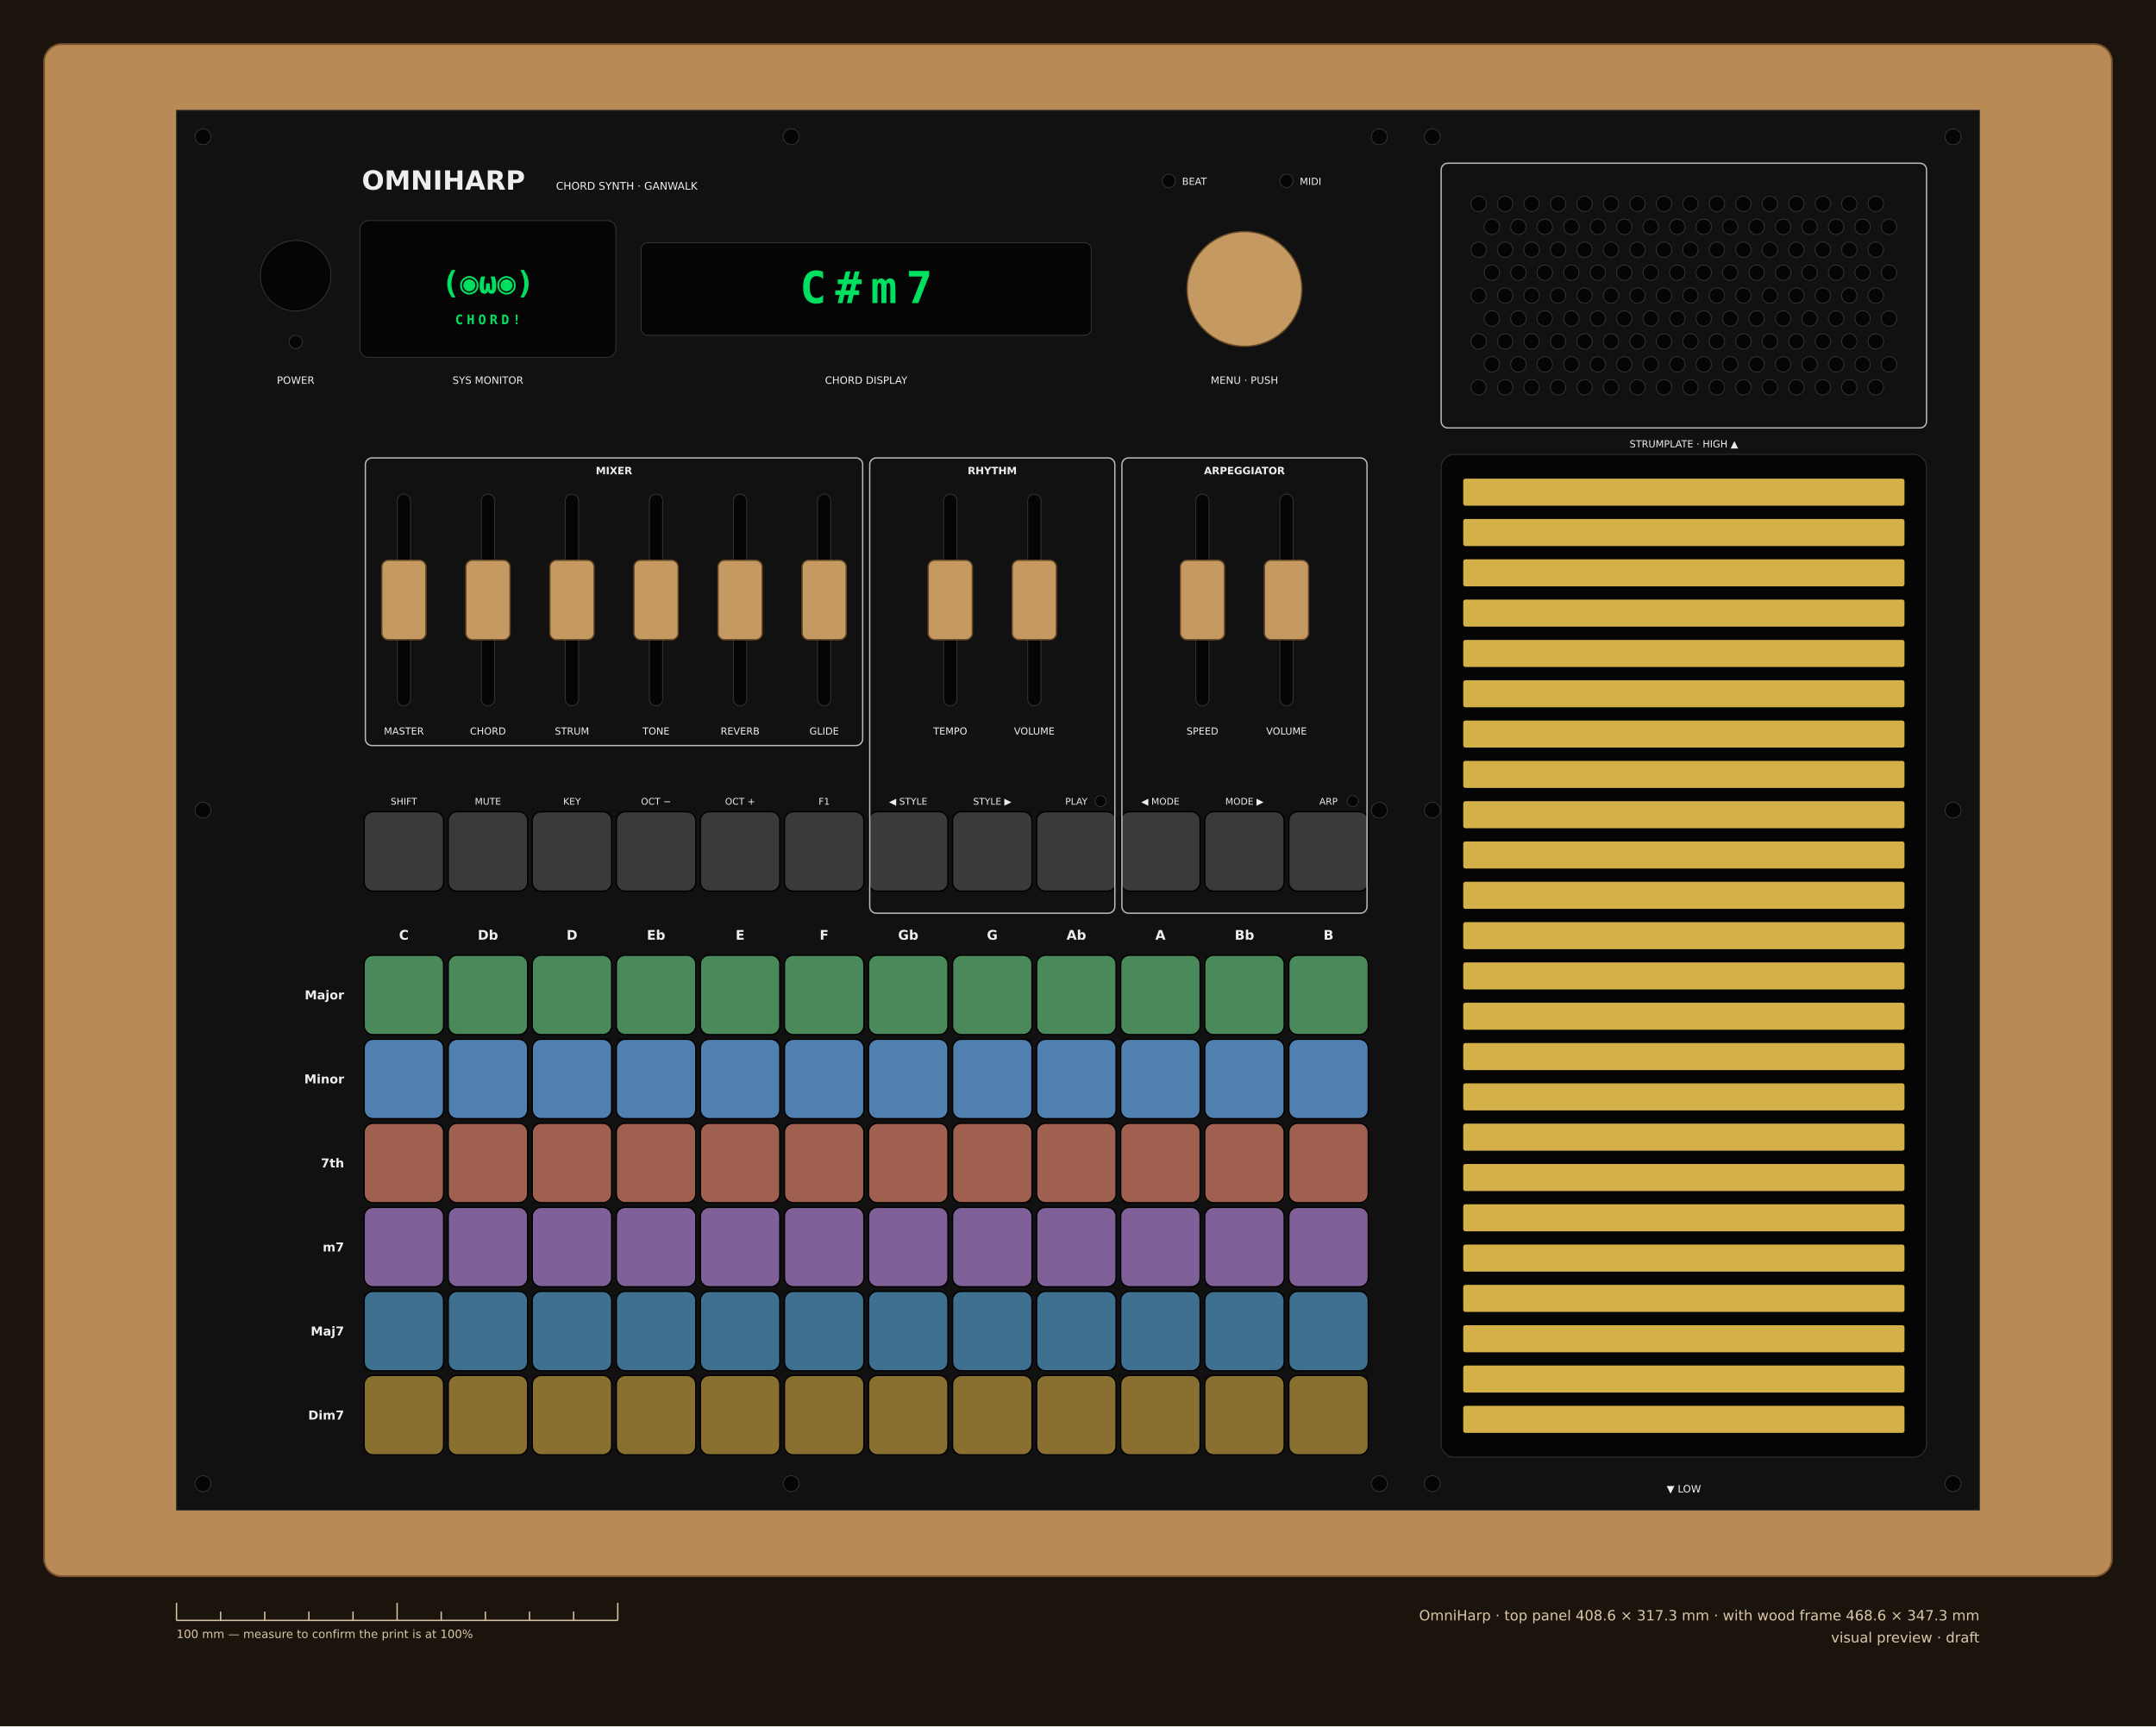
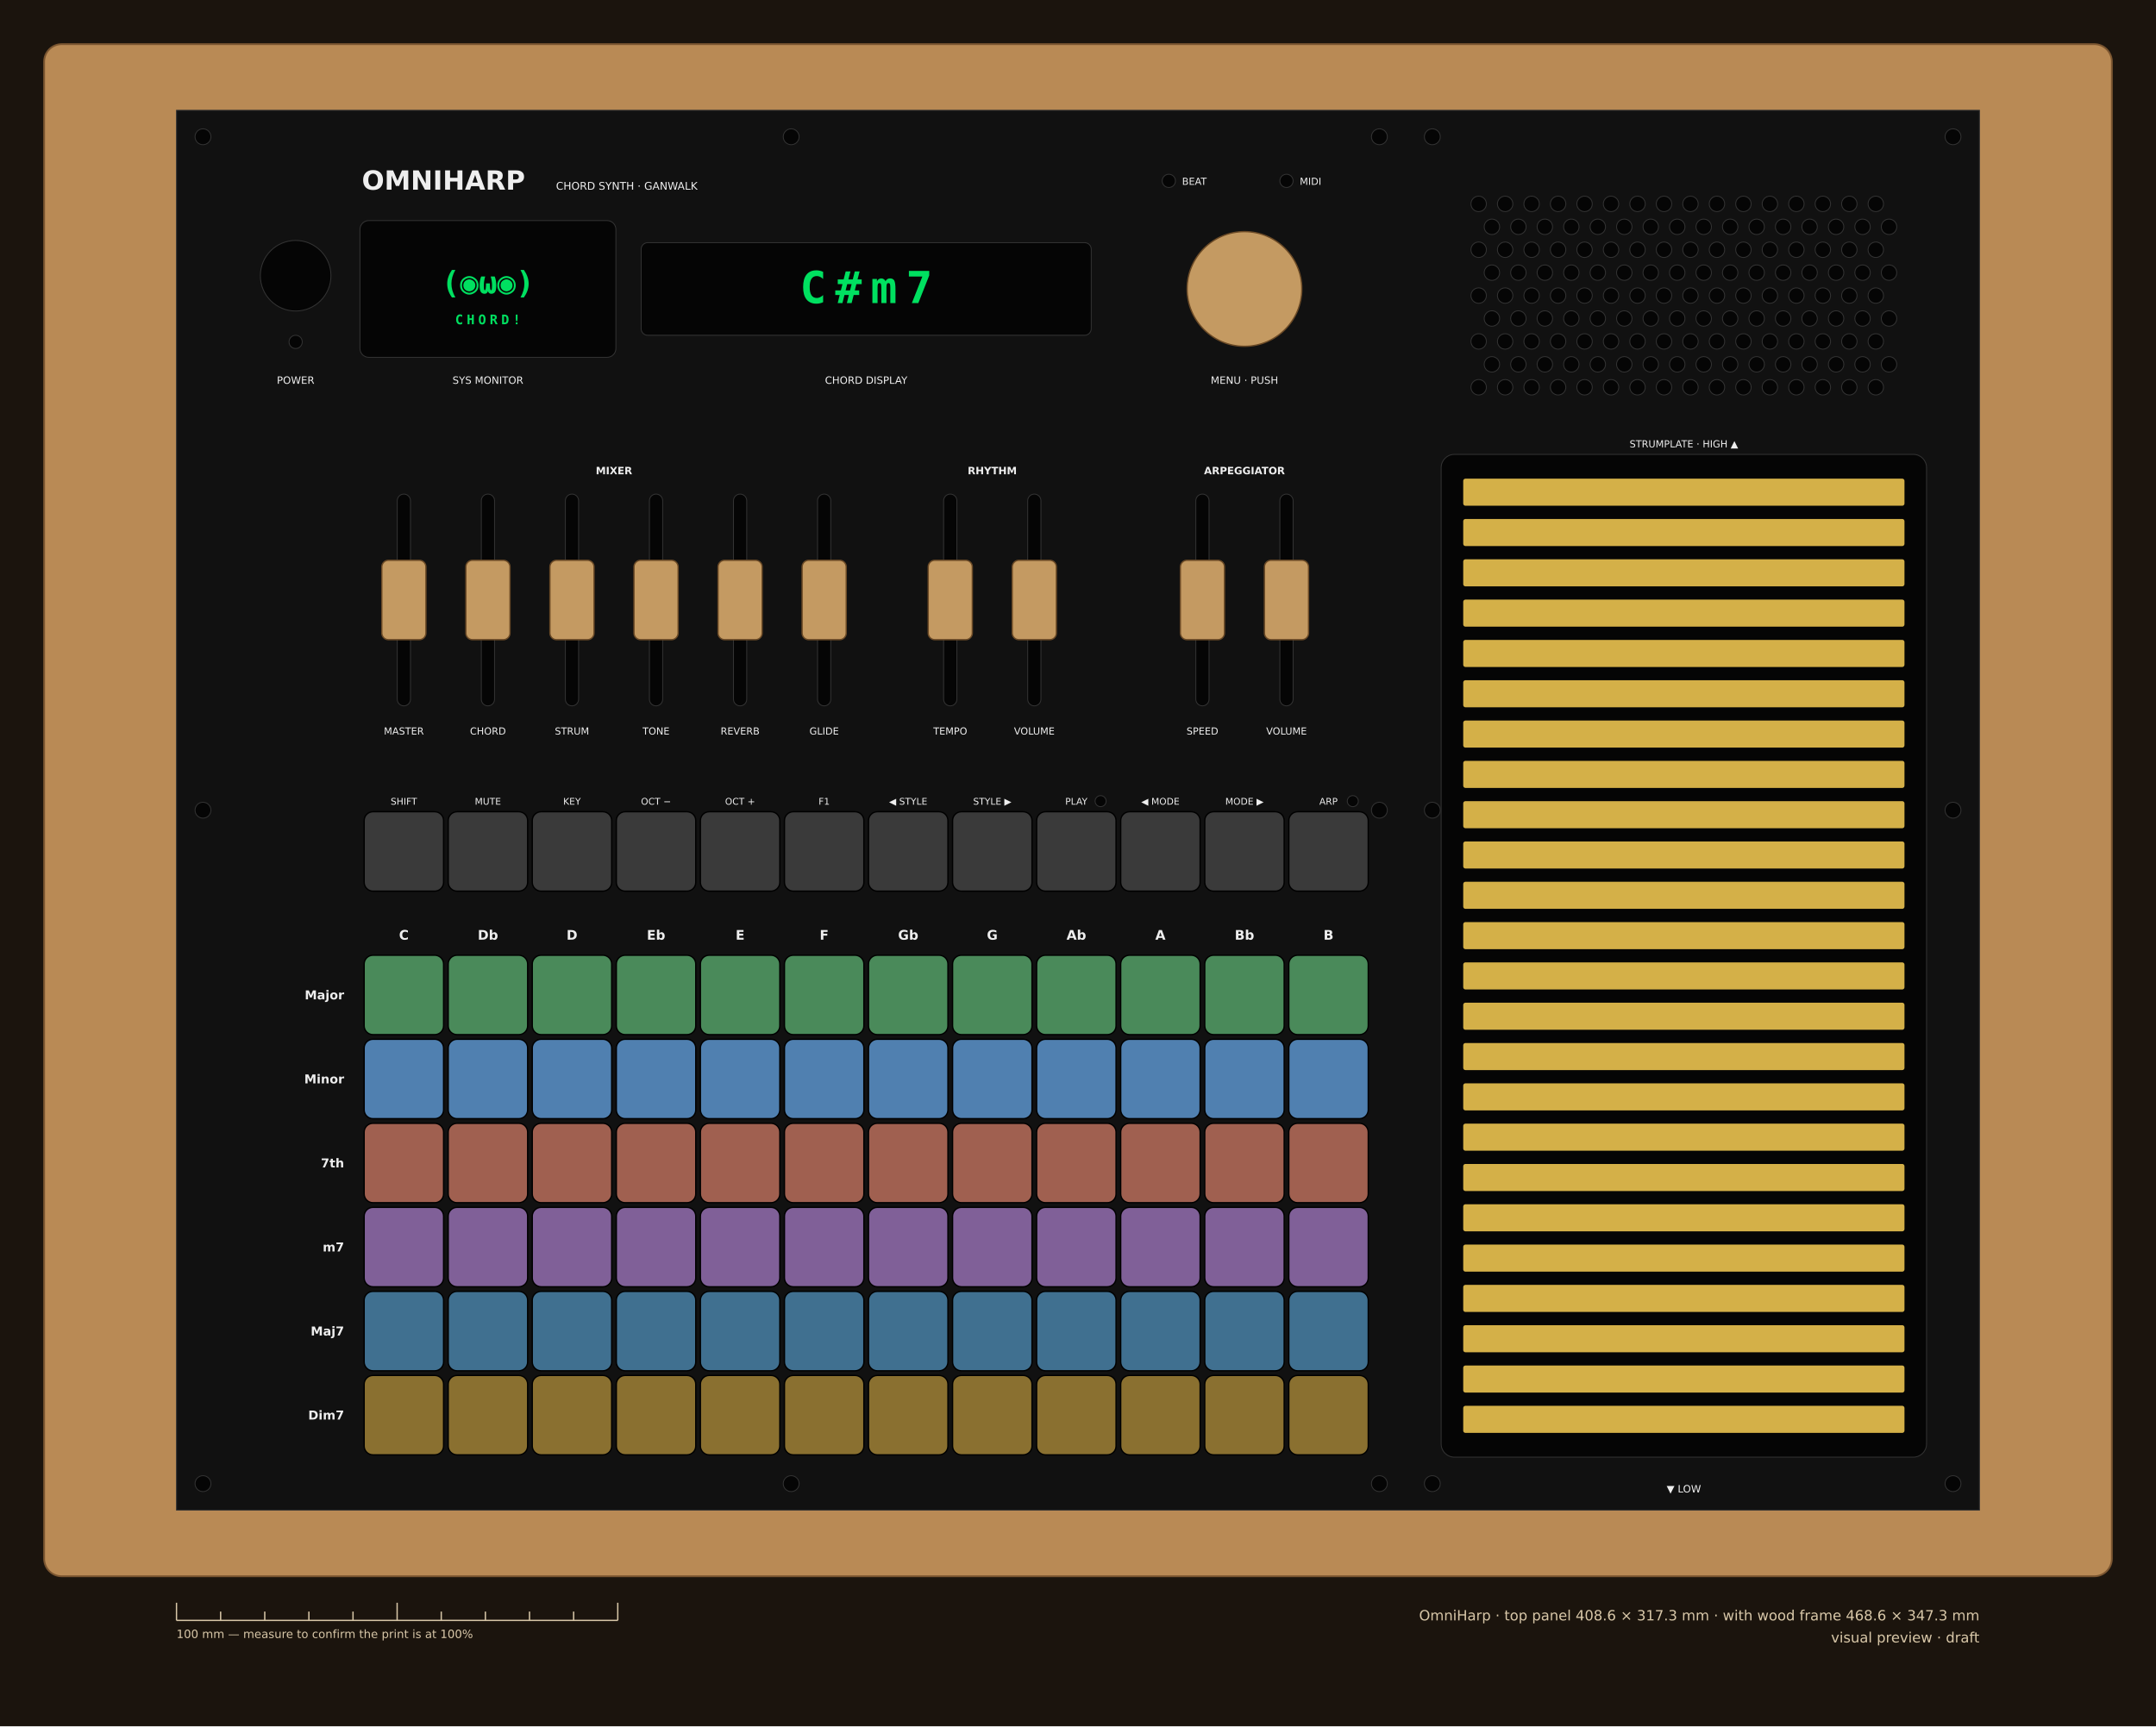
<svg xmlns="http://www.w3.org/2000/svg" width="488.6mm" height="391.3mm" viewBox="0 0 488.6 391.3">
  <style>
  text { font-family: 'DejaVu Sans', Arial, sans-serif; }
  .silk { text-anchor: middle; }
  .robot, .seg { text-anchor: middle; font-family: 'DejaVu Sans Mono', 'Courier New', monospace; font-weight: bold; }
  .robot { font-size: 7px; } .robot.small { font-size: 3px; letter-spacing: .8px; } .seg { font-size: 10px; letter-spacing: 2px; }
  .title { font-size: 3.2px; } .scale { font-size: 2.6px; }
  .scale-line { stroke-width: .3; }
  
    .sheet { fill: #1b140d; }
    .wood { fill: #b98a55; stroke: #7a5530; stroke-width: .4; }
    .panel { fill: #111; }
    .cut { fill: #050505; stroke: #333; stroke-width: .2; }
    .silk { fill: #eee; }
    .g-key, .g-fnkey { stroke: #000; stroke-width: .3; }
    .g-fnkey { fill: #3a3a3a; }
    .g-knob { fill: #c49a62; stroke: #6b4a26; stroke-width: .3; }
    .g-strip { fill: #d4b048; }
    .g-part, .g-seam { fill: none; stroke: none; }
-     .silkline { fill: none; stroke: #bbb; stroke-width: .3; }
    .robot, .seg { fill: #00e060; }
    .title, .scale { fill: #d8c7a8; stroke: none; }
    .scale-line { stroke: #d8c7a8; }
</style>
  <rect class="sheet" x="0" y="0" width="488.6" height="391.3" />
  <rect class="wood" x="10" y="10" width="468.6" height="347.3" rx="4" />
  <g transform="translate(40 25)">
    <rect class="panel" x="0" y="0" width="408.6" height="317.3" />
    <g class="cut">
      <circle cx="6" cy="6" r="1.8" />
      <circle cx="6" cy="311.3" r="1.8" />
      <circle cx="272.6" cy="6" r="1.8" />
      <circle cx="272.6" cy="311.3" r="1.8" />
      <circle cx="139.3" cy="6" r="1.8" />
      <circle cx="139.3" cy="311.3" r="1.8" />
      <circle cx="6" cy="158.65" r="1.8" />
      <circle cx="272.6" cy="158.65" r="1.8" />
      <circle cx="284.6" cy="6" r="1.8" />
      <circle cx="284.6" cy="311.3" r="1.8" />
      <circle cx="402.6" cy="6" r="1.8" />
      <circle cx="402.6" cy="311.3" r="1.8" />
      <circle cx="284.6" cy="158.65" r="1.8" />
      <circle cx="402.6" cy="158.65" r="1.8" />
      <circle cx="224.88" cy="16" r="1.5" />
      <circle cx="251.55" cy="16" r="1.5" />
      <circle cx="27" cy="37.5" r="8" />
      <circle cx="27" cy="52.5" r="1.5" />
      <rect x="41.575" y="25" width="58" height="31" rx="2" />
      <rect x="105.3" y="30" width="102" height="21" rx="1.5" />
      <circle cx="242.025" cy="40.5" r="3.5" />
      <path d="M50.025,88.5 A1.5,1.5 0 0 1 53.025,88.5 L53.025,133.5 A1.5,1.5 0 0 1 50.025,133.5 Z" />
      <path d="M69.075,88.5 A1.5,1.5 0 0 1 72.075,88.5 L72.075,133.5 A1.5,1.5 0 0 1 69.075,133.5 Z" />
      <path d="M88.125,88.5 A1.5,1.5 0 0 1 91.125,88.5 L91.125,133.5 A1.5,1.5 0 0 1 88.125,133.5 Z" />
      <path d="M107.175,88.5 A1.5,1.5 0 0 1 110.175,88.5 L110.175,133.5 A1.5,1.5 0 0 1 107.175,133.5 Z" />
      <path d="M126.225,88.5 A1.5,1.5 0 0 1 129.225,88.5 L129.225,133.5 A1.5,1.5 0 0 1 126.225,133.5 Z" />
      <path d="M145.275,88.5 A1.5,1.5 0 0 1 148.275,88.5 L148.275,133.5 A1.5,1.5 0 0 1 145.275,133.5 Z" />
      <rect x="44.525" y="161" width="14" height="14" rx="0" />
      <rect x="63.575" y="161" width="14" height="14" rx="0" />
      <rect x="82.625" y="161" width="14" height="14" rx="0" />
      <rect x="101.675" y="161" width="14" height="14" rx="0" />
      <rect x="120.725" y="161" width="14" height="14" rx="0" />
      <rect x="139.775" y="161" width="14" height="14" rx="0" />
      <path d="M173.85,88.5 A1.5,1.5 0 0 1 176.85,88.5 L176.85,133.5 A1.5,1.5 0 0 1 173.85,133.5 Z" />
      <path d="M192.9,88.5 A1.5,1.5 0 0 1 195.9,88.5 L195.9,133.5 A1.5,1.5 0 0 1 192.9,133.5 Z" />
      <rect x="158.825" y="161" width="14" height="14" rx="0" />
      <rect x="177.875" y="161" width="14" height="14" rx="0" />
      <rect x="196.925" y="161" width="14" height="14" rx="0" />
      <path d="M231,88.5 A1.5,1.5 0 0 1 234,88.5 L234,133.5 A1.5,1.5 0 0 1 231,133.5 Z" />
      <path d="M250.05,88.5 A1.5,1.5 0 0 1 253.05,88.5 L253.05,133.5 A1.5,1.5 0 0 1 250.05,133.5 Z" />
      <rect x="215.975" y="161" width="14" height="14" rx="0" />
      <rect x="235.025" y="161" width="14" height="14" rx="0" />
      <rect x="254.075" y="161" width="14" height="14" rx="0" />
      <circle cx="209.425" cy="156.6" r="1.25" />
      <circle cx="266.575" cy="156.6" r="1.25" />
      <rect x="44.525" y="193.525" width="14" height="14" rx="0" />
      <rect x="63.575" y="193.525" width="14" height="14" rx="0" />
      <rect x="82.625" y="193.525" width="14" height="14" rx="0" />
      <rect x="101.675" y="193.525" width="14" height="14" rx="0" />
      <rect x="120.725" y="193.525" width="14" height="14" rx="0" />
      <rect x="139.775" y="193.525" width="14" height="14" rx="0" />
      <rect x="158.825" y="193.525" width="14" height="14" rx="0" />
      <rect x="177.875" y="193.525" width="14" height="14" rx="0" />
      <rect x="196.925" y="193.525" width="14" height="14" rx="0" />
      <rect x="215.975" y="193.525" width="14" height="14" rx="0" />
      <rect x="235.025" y="193.525" width="14" height="14" rx="0" />
      <rect x="254.075" y="193.525" width="14" height="14" rx="0" />
      <rect x="44.525" y="212.575" width="14" height="14" rx="0" />
      <rect x="63.575" y="212.575" width="14" height="14" rx="0" />
      <rect x="82.625" y="212.575" width="14" height="14" rx="0" />
      <rect x="101.675" y="212.575" width="14" height="14" rx="0" />
      <rect x="120.725" y="212.575" width="14" height="14" rx="0" />
      <rect x="139.775" y="212.575" width="14" height="14" rx="0" />
      <rect x="158.825" y="212.575" width="14" height="14" rx="0" />
      <rect x="177.875" y="212.575" width="14" height="14" rx="0" />
      <rect x="196.925" y="212.575" width="14" height="14" rx="0" />
      <rect x="215.975" y="212.575" width="14" height="14" rx="0" />
      <rect x="235.025" y="212.575" width="14" height="14" rx="0" />
      <rect x="254.075" y="212.575" width="14" height="14" rx="0" />
      <rect x="44.525" y="231.625" width="14" height="14" rx="0" />
      <rect x="63.575" y="231.625" width="14" height="14" rx="0" />
      <rect x="82.625" y="231.625" width="14" height="14" rx="0" />
      <rect x="101.675" y="231.625" width="14" height="14" rx="0" />
      <rect x="120.725" y="231.625" width="14" height="14" rx="0" />
      <rect x="139.775" y="231.625" width="14" height="14" rx="0" />
      <rect x="158.825" y="231.625" width="14" height="14" rx="0" />
      <rect x="177.875" y="231.625" width="14" height="14" rx="0" />
      <rect x="196.925" y="231.625" width="14" height="14" rx="0" />
      <rect x="215.975" y="231.625" width="14" height="14" rx="0" />
      <rect x="235.025" y="231.625" width="14" height="14" rx="0" />
      <rect x="254.075" y="231.625" width="14" height="14" rx="0" />
      <rect x="44.525" y="250.675" width="14" height="14" rx="0" />
      <rect x="63.575" y="250.675" width="14" height="14" rx="0" />
      <rect x="82.625" y="250.675" width="14" height="14" rx="0" />
      <rect x="101.675" y="250.675" width="14" height="14" rx="0" />
      <rect x="120.725" y="250.675" width="14" height="14" rx="0" />
      <rect x="139.775" y="250.675" width="14" height="14" rx="0" />
      <rect x="158.825" y="250.675" width="14" height="14" rx="0" />
      <rect x="177.875" y="250.675" width="14" height="14" rx="0" />
      <rect x="196.925" y="250.675" width="14" height="14" rx="0" />
      <rect x="215.975" y="250.675" width="14" height="14" rx="0" />
      <rect x="235.025" y="250.675" width="14" height="14" rx="0" />
      <rect x="254.075" y="250.675" width="14" height="14" rx="0" />
      <rect x="44.525" y="269.725" width="14" height="14" rx="0" />
      <rect x="63.575" y="269.725" width="14" height="14" rx="0" />
      <rect x="82.625" y="269.725" width="14" height="14" rx="0" />
      <rect x="101.675" y="269.725" width="14" height="14" rx="0" />
      <rect x="120.725" y="269.725" width="14" height="14" rx="0" />
      <rect x="139.775" y="269.725" width="14" height="14" rx="0" />
      <rect x="158.825" y="269.725" width="14" height="14" rx="0" />
      <rect x="177.875" y="269.725" width="14" height="14" rx="0" />
      <rect x="196.925" y="269.725" width="14" height="14" rx="0" />
      <rect x="215.975" y="269.725" width="14" height="14" rx="0" />
      <rect x="235.025" y="269.725" width="14" height="14" rx="0" />
      <rect x="254.075" y="269.725" width="14" height="14" rx="0" />
      <rect x="44.525" y="288.775" width="14" height="14" rx="0" />
      <rect x="63.575" y="288.775" width="14" height="14" rx="0" />
      <rect x="82.625" y="288.775" width="14" height="14" rx="0" />
      <rect x="101.675" y="288.775" width="14" height="14" rx="0" />
      <rect x="120.725" y="288.775" width="14" height="14" rx="0" />
      <rect x="139.775" y="288.775" width="14" height="14" rx="0" />
      <rect x="158.825" y="288.775" width="14" height="14" rx="0" />
      <rect x="177.875" y="288.775" width="14" height="14" rx="0" />
      <rect x="196.925" y="288.775" width="14" height="14" rx="0" />
      <rect x="215.975" y="288.775" width="14" height="14" rx="0" />
      <rect x="235.025" y="288.775" width="14" height="14" rx="0" />
      <rect x="254.075" y="288.775" width="14" height="14" rx="0" />
      <circle cx="295.1" cy="21.215" r="1.75" />
      <circle cx="301.1" cy="21.215" r="1.75" />
      <circle cx="307.1" cy="21.215" r="1.75" />
      <circle cx="313.1" cy="21.215" r="1.75" />
      <circle cx="319.1" cy="21.215" r="1.75" />
      <circle cx="325.1" cy="21.215" r="1.75" />
      <circle cx="331.1" cy="21.215" r="1.75" />
      <circle cx="337.1" cy="21.215" r="1.75" />
      <circle cx="343.1" cy="21.215" r="1.75" />
      <circle cx="349.1" cy="21.215" r="1.75" />
      <circle cx="355.1" cy="21.215" r="1.75" />
      <circle cx="361.1" cy="21.215" r="1.75" />
      <circle cx="367.1" cy="21.215" r="1.75" />
      <circle cx="373.1" cy="21.215" r="1.75" />
      <circle cx="379.1" cy="21.215" r="1.75" />
      <circle cx="385.1" cy="21.215" r="1.75" />
      <circle cx="298.1" cy="26.412" r="1.75" />
      <circle cx="304.1" cy="26.412" r="1.75" />
      <circle cx="310.1" cy="26.412" r="1.75" />
      <circle cx="316.1" cy="26.412" r="1.75" />
      <circle cx="322.1" cy="26.412" r="1.75" />
      <circle cx="328.1" cy="26.412" r="1.75" />
      <circle cx="334.1" cy="26.412" r="1.75" />
      <circle cx="340.1" cy="26.412" r="1.75" />
      <circle cx="346.1" cy="26.412" r="1.75" />
      <circle cx="352.1" cy="26.412" r="1.75" />
      <circle cx="358.1" cy="26.412" r="1.75" />
      <circle cx="364.1" cy="26.412" r="1.75" />
      <circle cx="370.1" cy="26.412" r="1.75" />
      <circle cx="376.1" cy="26.412" r="1.75" />
      <circle cx="382.1" cy="26.412" r="1.75" />
      <circle cx="388.1" cy="26.412" r="1.75" />
      <circle cx="295.1" cy="31.608" r="1.75" />
      <circle cx="301.1" cy="31.608" r="1.75" />
      <circle cx="307.1" cy="31.608" r="1.75" />
      <circle cx="313.1" cy="31.608" r="1.75" />
      <circle cx="319.1" cy="31.608" r="1.75" />
      <circle cx="325.1" cy="31.608" r="1.75" />
      <circle cx="331.1" cy="31.608" r="1.75" />
      <circle cx="337.1" cy="31.608" r="1.75" />
      <circle cx="343.1" cy="31.608" r="1.75" />
      <circle cx="349.1" cy="31.608" r="1.75" />
      <circle cx="355.1" cy="31.608" r="1.75" />
      <circle cx="361.1" cy="31.608" r="1.75" />
      <circle cx="367.1" cy="31.608" r="1.75" />
      <circle cx="373.1" cy="31.608" r="1.75" />
      <circle cx="379.1" cy="31.608" r="1.75" />
      <circle cx="385.1" cy="31.608" r="1.75" />
      <circle cx="298.1" cy="36.804" r="1.75" />
      <circle cx="304.1" cy="36.804" r="1.75" />
      <circle cx="310.1" cy="36.804" r="1.75" />
      <circle cx="316.1" cy="36.804" r="1.75" />
      <circle cx="322.1" cy="36.804" r="1.75" />
      <circle cx="328.1" cy="36.804" r="1.75" />
      <circle cx="334.1" cy="36.804" r="1.75" />
      <circle cx="340.1" cy="36.804" r="1.75" />
      <circle cx="346.1" cy="36.804" r="1.75" />
      <circle cx="352.1" cy="36.804" r="1.75" />
      <circle cx="358.1" cy="36.804" r="1.75" />
      <circle cx="364.1" cy="36.804" r="1.75" />
      <circle cx="370.1" cy="36.804" r="1.75" />
      <circle cx="376.1" cy="36.804" r="1.75" />
      <circle cx="382.1" cy="36.804" r="1.75" />
      <circle cx="388.1" cy="36.804" r="1.75" />
      <circle cx="295.1" cy="42" r="1.75" />
      <circle cx="301.1" cy="42" r="1.75" />
      <circle cx="307.1" cy="42" r="1.75" />
      <circle cx="313.1" cy="42" r="1.75" />
      <circle cx="319.1" cy="42" r="1.75" />
      <circle cx="325.1" cy="42" r="1.75" />
      <circle cx="331.1" cy="42" r="1.75" />
      <circle cx="337.1" cy="42" r="1.75" />
      <circle cx="343.1" cy="42" r="1.75" />
      <circle cx="349.1" cy="42" r="1.75" />
      <circle cx="355.1" cy="42" r="1.75" />
      <circle cx="361.1" cy="42" r="1.75" />
      <circle cx="367.1" cy="42" r="1.75" />
      <circle cx="373.1" cy="42" r="1.75" />
      <circle cx="379.1" cy="42" r="1.75" />
      <circle cx="385.1" cy="42" r="1.75" />
      <circle cx="298.1" cy="47.196" r="1.75" />
      <circle cx="304.1" cy="47.196" r="1.75" />
      <circle cx="310.1" cy="47.196" r="1.75" />
      <circle cx="316.1" cy="47.196" r="1.75" />
      <circle cx="322.1" cy="47.196" r="1.75" />
      <circle cx="328.1" cy="47.196" r="1.75" />
      <circle cx="334.1" cy="47.196" r="1.75" />
      <circle cx="340.1" cy="47.196" r="1.75" />
      <circle cx="346.1" cy="47.196" r="1.75" />
      <circle cx="352.1" cy="47.196" r="1.75" />
      <circle cx="358.1" cy="47.196" r="1.75" />
      <circle cx="364.1" cy="47.196" r="1.75" />
      <circle cx="370.1" cy="47.196" r="1.75" />
      <circle cx="376.1" cy="47.196" r="1.75" />
      <circle cx="382.1" cy="47.196" r="1.75" />
      <circle cx="388.1" cy="47.196" r="1.75" />
      <circle cx="295.1" cy="52.392" r="1.75" />
      <circle cx="301.1" cy="52.392" r="1.75" />
      <circle cx="307.1" cy="52.392" r="1.75" />
      <circle cx="313.1" cy="52.392" r="1.75" />
      <circle cx="319.1" cy="52.392" r="1.75" />
      <circle cx="325.1" cy="52.392" r="1.75" />
      <circle cx="331.1" cy="52.392" r="1.75" />
      <circle cx="337.1" cy="52.392" r="1.75" />
      <circle cx="343.1" cy="52.392" r="1.75" />
      <circle cx="349.1" cy="52.392" r="1.75" />
      <circle cx="355.1" cy="52.392" r="1.75" />
      <circle cx="361.1" cy="52.392" r="1.75" />
      <circle cx="367.1" cy="52.392" r="1.75" />
      <circle cx="373.1" cy="52.392" r="1.75" />
      <circle cx="379.1" cy="52.392" r="1.75" />
      <circle cx="385.1" cy="52.392" r="1.75" />
      <circle cx="298.1" cy="57.588" r="1.75" />
      <circle cx="304.1" cy="57.588" r="1.75" />
      <circle cx="310.1" cy="57.588" r="1.75" />
      <circle cx="316.1" cy="57.588" r="1.75" />
      <circle cx="322.1" cy="57.588" r="1.75" />
      <circle cx="328.1" cy="57.588" r="1.75" />
      <circle cx="334.1" cy="57.588" r="1.75" />
      <circle cx="340.1" cy="57.588" r="1.75" />
      <circle cx="346.1" cy="57.588" r="1.75" />
      <circle cx="352.1" cy="57.588" r="1.75" />
      <circle cx="358.1" cy="57.588" r="1.75" />
      <circle cx="364.1" cy="57.588" r="1.75" />
      <circle cx="370.1" cy="57.588" r="1.75" />
      <circle cx="376.1" cy="57.588" r="1.75" />
      <circle cx="382.1" cy="57.588" r="1.75" />
      <circle cx="388.1" cy="57.588" r="1.75" />
      <circle cx="295.1" cy="62.785" r="1.75" />
      <circle cx="301.1" cy="62.785" r="1.75" />
      <circle cx="307.1" cy="62.785" r="1.75" />
      <circle cx="313.1" cy="62.785" r="1.75" />
      <circle cx="319.1" cy="62.785" r="1.75" />
      <circle cx="325.1" cy="62.785" r="1.75" />
      <circle cx="331.1" cy="62.785" r="1.75" />
      <circle cx="337.1" cy="62.785" r="1.75" />
      <circle cx="343.1" cy="62.785" r="1.75" />
      <circle cx="349.1" cy="62.785" r="1.75" />
      <circle cx="355.1" cy="62.785" r="1.75" />
      <circle cx="361.1" cy="62.785" r="1.75" />
      <circle cx="367.1" cy="62.785" r="1.75" />
      <circle cx="373.1" cy="62.785" r="1.75" />
      <circle cx="379.1" cy="62.785" r="1.75" />
      <circle cx="385.1" cy="62.785" r="1.75" />
      <rect x="286.6" y="78" width="110" height="227.3" rx="3" />
    </g>
    <g class="guides">
      <line class="g-seam" x1="278.6" y1="0" x2="278.6" y2="317.3" />
      <rect class="g-part" x="39.575" y="21" width="62" height="39" rx="0.5" />
      <text class="robot" x="70.575" y="41.5">(◉ω◉)</text>
      <text class="robot small" x="70.575" y="48.5">CHORD!</text>
      <text class="seg" x="156.3" y="43.7">C#m7</text>
      <circle class="g-knob" cx="242.025" cy="40.5" r="13" />
      <rect class="g-knob" x="46.525" y="102" width="10" height="18" rx="1.5" />
      <rect class="g-knob" x="65.575" y="102" width="10" height="18" rx="1.5" />
      <rect class="g-knob" x="84.625" y="102" width="10" height="18" rx="1.5" />
      <rect class="g-knob" x="103.675" y="102" width="10" height="18" rx="1.5" />
      <rect class="g-knob" x="122.725" y="102" width="10" height="18" rx="1.5" />
      <rect class="g-knob" x="141.775" y="102" width="10" height="18" rx="1.5" />
      <rect class="g-fnkey" x="42.525" y="159" width="18" height="18" rx="2" />
      <rect class="g-fnkey" x="61.575" y="159" width="18" height="18" rx="2" />
      <rect class="g-fnkey" x="80.625" y="159" width="18" height="18" rx="2" />
      <rect class="g-fnkey" x="99.675" y="159" width="18" height="18" rx="2" />
      <rect class="g-fnkey" x="118.725" y="159" width="18" height="18" rx="2" />
      <rect class="g-fnkey" x="137.775" y="159" width="18" height="18" rx="2" />
      <rect class="g-knob" x="170.35" y="102" width="10" height="18" rx="1.5" />
      <rect class="g-knob" x="189.4" y="102" width="10" height="18" rx="1.5" />
      <rect class="g-fnkey" x="156.825" y="159" width="18" height="18" rx="2" />
      <rect class="g-fnkey" x="175.875" y="159" width="18" height="18" rx="2" />
      <rect class="g-fnkey" x="194.925" y="159" width="18" height="18" rx="2" />
      <rect class="g-knob" x="227.5" y="102" width="10" height="18" rx="1.5" />
      <rect class="g-knob" x="246.55" y="102" width="10" height="18" rx="1.5" />
      <rect class="g-fnkey" x="213.975" y="159" width="18" height="18" rx="2" />
      <rect class="g-fnkey" x="233.025" y="159" width="18" height="18" rx="2" />
      <rect class="g-fnkey" x="252.075" y="159" width="18" height="18" rx="2" />
      <rect class="g-key" x="42.525" y="191.525" width="18" height="18" rx="2" style="fill:#4a8a5a" />
      <rect class="g-key" x="61.575" y="191.525" width="18" height="18" rx="2" style="fill:#4a8a5a" />
      <rect class="g-key" x="80.625" y="191.525" width="18" height="18" rx="2" style="fill:#4a8a5a" />
      <rect class="g-key" x="99.675" y="191.525" width="18" height="18" rx="2" style="fill:#4a8a5a" />
      <rect class="g-key" x="118.725" y="191.525" width="18" height="18" rx="2" style="fill:#4a8a5a" />
      <rect class="g-key" x="137.775" y="191.525" width="18" height="18" rx="2" style="fill:#4a8a5a" />
      <rect class="g-key" x="156.825" y="191.525" width="18" height="18" rx="2" style="fill:#4a8a5a" />
      <rect class="g-key" x="175.875" y="191.525" width="18" height="18" rx="2" style="fill:#4a8a5a" />
      <rect class="g-key" x="194.925" y="191.525" width="18" height="18" rx="2" style="fill:#4a8a5a" />
      <rect class="g-key" x="213.975" y="191.525" width="18" height="18" rx="2" style="fill:#4a8a5a" />
      <rect class="g-key" x="233.025" y="191.525" width="18" height="18" rx="2" style="fill:#4a8a5a" />
      <rect class="g-key" x="252.075" y="191.525" width="18" height="18" rx="2" style="fill:#4a8a5a" />
      <rect class="g-key" x="42.525" y="210.575" width="18" height="18" rx="2" style="fill:#5080b0" />
      <rect class="g-key" x="61.575" y="210.575" width="18" height="18" rx="2" style="fill:#5080b0" />
      <rect class="g-key" x="80.625" y="210.575" width="18" height="18" rx="2" style="fill:#5080b0" />
      <rect class="g-key" x="99.675" y="210.575" width="18" height="18" rx="2" style="fill:#5080b0" />
      <rect class="g-key" x="118.725" y="210.575" width="18" height="18" rx="2" style="fill:#5080b0" />
      <rect class="g-key" x="137.775" y="210.575" width="18" height="18" rx="2" style="fill:#5080b0" />
      <rect class="g-key" x="156.825" y="210.575" width="18" height="18" rx="2" style="fill:#5080b0" />
      <rect class="g-key" x="175.875" y="210.575" width="18" height="18" rx="2" style="fill:#5080b0" />
      <rect class="g-key" x="194.925" y="210.575" width="18" height="18" rx="2" style="fill:#5080b0" />
      <rect class="g-key" x="213.975" y="210.575" width="18" height="18" rx="2" style="fill:#5080b0" />
      <rect class="g-key" x="233.025" y="210.575" width="18" height="18" rx="2" style="fill:#5080b0" />
      <rect class="g-key" x="252.075" y="210.575" width="18" height="18" rx="2" style="fill:#5080b0" />
      <rect class="g-key" x="42.525" y="229.625" width="18" height="18" rx="2" style="fill:#a06050" />
      <rect class="g-key" x="61.575" y="229.625" width="18" height="18" rx="2" style="fill:#a06050" />
      <rect class="g-key" x="80.625" y="229.625" width="18" height="18" rx="2" style="fill:#a06050" />
      <rect class="g-key" x="99.675" y="229.625" width="18" height="18" rx="2" style="fill:#a06050" />
      <rect class="g-key" x="118.725" y="229.625" width="18" height="18" rx="2" style="fill:#a06050" />
      <rect class="g-key" x="137.775" y="229.625" width="18" height="18" rx="2" style="fill:#a06050" />
      <rect class="g-key" x="156.825" y="229.625" width="18" height="18" rx="2" style="fill:#a06050" />
      <rect class="g-key" x="175.875" y="229.625" width="18" height="18" rx="2" style="fill:#a06050" />
      <rect class="g-key" x="194.925" y="229.625" width="18" height="18" rx="2" style="fill:#a06050" />
      <rect class="g-key" x="213.975" y="229.625" width="18" height="18" rx="2" style="fill:#a06050" />
      <rect class="g-key" x="233.025" y="229.625" width="18" height="18" rx="2" style="fill:#a06050" />
      <rect class="g-key" x="252.075" y="229.625" width="18" height="18" rx="2" style="fill:#a06050" />
      <rect class="g-key" x="42.525" y="248.675" width="18" height="18" rx="2" style="fill:#806098" />
      <rect class="g-key" x="61.575" y="248.675" width="18" height="18" rx="2" style="fill:#806098" />
      <rect class="g-key" x="80.625" y="248.675" width="18" height="18" rx="2" style="fill:#806098" />
      <rect class="g-key" x="99.675" y="248.675" width="18" height="18" rx="2" style="fill:#806098" />
      <rect class="g-key" x="118.725" y="248.675" width="18" height="18" rx="2" style="fill:#806098" />
      <rect class="g-key" x="137.775" y="248.675" width="18" height="18" rx="2" style="fill:#806098" />
      <rect class="g-key" x="156.825" y="248.675" width="18" height="18" rx="2" style="fill:#806098" />
      <rect class="g-key" x="175.875" y="248.675" width="18" height="18" rx="2" style="fill:#806098" />
      <rect class="g-key" x="194.925" y="248.675" width="18" height="18" rx="2" style="fill:#806098" />
      <rect class="g-key" x="213.975" y="248.675" width="18" height="18" rx="2" style="fill:#806098" />
      <rect class="g-key" x="233.025" y="248.675" width="18" height="18" rx="2" style="fill:#806098" />
      <rect class="g-key" x="252.075" y="248.675" width="18" height="18" rx="2" style="fill:#806098" />
      <rect class="g-key" x="42.525" y="267.725" width="18" height="18" rx="2" style="fill:#407090" />
      <rect class="g-key" x="61.575" y="267.725" width="18" height="18" rx="2" style="fill:#407090" />
      <rect class="g-key" x="80.625" y="267.725" width="18" height="18" rx="2" style="fill:#407090" />
      <rect class="g-key" x="99.675" y="267.725" width="18" height="18" rx="2" style="fill:#407090" />
      <rect class="g-key" x="118.725" y="267.725" width="18" height="18" rx="2" style="fill:#407090" />
      <rect class="g-key" x="137.775" y="267.725" width="18" height="18" rx="2" style="fill:#407090" />
      <rect class="g-key" x="156.825" y="267.725" width="18" height="18" rx="2" style="fill:#407090" />
      <rect class="g-key" x="175.875" y="267.725" width="18" height="18" rx="2" style="fill:#407090" />
      <rect class="g-key" x="194.925" y="267.725" width="18" height="18" rx="2" style="fill:#407090" />
      <rect class="g-key" x="213.975" y="267.725" width="18" height="18" rx="2" style="fill:#407090" />
      <rect class="g-key" x="233.025" y="267.725" width="18" height="18" rx="2" style="fill:#407090" />
      <rect class="g-key" x="252.075" y="267.725" width="18" height="18" rx="2" style="fill:#407090" />
      <rect class="g-key" x="42.525" y="286.775" width="18" height="18" rx="2" style="fill:#8a7030" />
      <rect class="g-key" x="61.575" y="286.775" width="18" height="18" rx="2" style="fill:#8a7030" />
      <rect class="g-key" x="80.625" y="286.775" width="18" height="18" rx="2" style="fill:#8a7030" />
      <rect class="g-key" x="99.675" y="286.775" width="18" height="18" rx="2" style="fill:#8a7030" />
      <rect class="g-key" x="118.725" y="286.775" width="18" height="18" rx="2" style="fill:#8a7030" />
      <rect class="g-key" x="137.775" y="286.775" width="18" height="18" rx="2" style="fill:#8a7030" />
      <rect class="g-key" x="156.825" y="286.775" width="18" height="18" rx="2" style="fill:#8a7030" />
      <rect class="g-key" x="175.875" y="286.775" width="18" height="18" rx="2" style="fill:#8a7030" />
      <rect class="g-key" x="194.925" y="286.775" width="18" height="18" rx="2" style="fill:#8a7030" />
      <rect class="g-key" x="213.975" y="286.775" width="18" height="18" rx="2" style="fill:#8a7030" />
      <rect class="g-key" x="233.025" y="286.775" width="18" height="18" rx="2" style="fill:#8a7030" />
      <rect class="g-key" x="252.075" y="286.775" width="18" height="18" rx="2" style="fill:#8a7030" />
      <rect class="g-part" x="306.6" y="22" width="70" height="40" rx="0.5" />
      <rect class="g-strip" x="291.6" y="83.5" width="100" height="6.138" rx="0.5" />
      <rect class="g-strip" x="291.6" y="92.638" width="100" height="6.138" rx="0.5" />
      <rect class="g-strip" x="291.6" y="101.775" width="100" height="6.138" rx="0.5" />
      <rect class="g-strip" x="291.6" y="110.913" width="100" height="6.138" rx="0.5" />
      <rect class="g-strip" x="291.6" y="120.05" width="100" height="6.138" rx="0.5" />
      <rect class="g-strip" x="291.6" y="129.188" width="100" height="6.138" rx="0.5" />
      <rect class="g-strip" x="291.6" y="138.325" width="100" height="6.138" rx="0.5" />
      <rect class="g-strip" x="291.6" y="147.463" width="100" height="6.138" rx="0.5" />
      <rect class="g-strip" x="291.6" y="156.6" width="100" height="6.138" rx="0.5" />
      <rect class="g-strip" x="291.6" y="165.738" width="100" height="6.138" rx="0.5" />
      <rect class="g-strip" x="291.6" y="174.875" width="100" height="6.138" rx="0.5" />
      <rect class="g-strip" x="291.6" y="184.013" width="100" height="6.138" rx="0.5" />
      <rect class="g-strip" x="291.6" y="193.15" width="100" height="6.138" rx="0.5" />
      <rect class="g-strip" x="291.6" y="202.288" width="100" height="6.138" rx="0.5" />
      <rect class="g-strip" x="291.6" y="211.425" width="100" height="6.138" rx="0.5" />
      <rect class="g-strip" x="291.6" y="220.563" width="100" height="6.138" rx="0.5" />
      <rect class="g-strip" x="291.6" y="229.7" width="100" height="6.138" rx="0.5" />
      <rect class="g-strip" x="291.6" y="238.838" width="100" height="6.138" rx="0.5" />
      <rect class="g-strip" x="291.6" y="247.975" width="100" height="6.138" rx="0.5" />
      <rect class="g-strip" x="291.6" y="257.113" width="100" height="6.138" rx="0.5" />
      <rect class="g-strip" x="291.6" y="266.25" width="100" height="6.138" rx="0.5" />
      <rect class="g-strip" x="291.6" y="275.387" width="100" height="6.138" rx="0.5" />
      <rect class="g-strip" x="291.6" y="284.525" width="100" height="6.138" rx="0.5" />
      <rect class="g-strip" x="291.6" y="293.663" width="100" height="6.138" rx="0.5" />
    </g>
    <rect class="cut" x="0" y="0" width="408.6" height="317.3" style="fill:none" />
    <g>
-       <rect class="silkline" x="42.8" y="78.8" width="112.7" height="65.2" rx="1.5" />
-       <rect class="silkline" x="157.1" y="78.8" width="55.55" height="103.2" rx="1.5" />
-       <rect class="silkline" x="214.25" y="78.8" width="55.55" height="103.2" rx="1.5" />
-       <rect class="silkline" x="286.6" y="12" width="110" height="60" rx="1.5" />
-     </g>
-     <g>
      <text class="silk" x="42" y="18" style="font-size:6px;text-anchor:start;font-weight:bold">OMNIHARP</text>
      <text class="silk" x="86" y="18" style="font-size:2.4px;text-anchor:start;font-weight:normal">CHORD SYNTH · GANWALK</text>
      <text class="silk" x="227.88" y="16.9" style="font-size:2.2px;text-anchor:start;font-weight:normal">BEAT</text>
      <text class="silk" x="254.55" y="16.9" style="font-size:2.2px;text-anchor:start;font-weight:normal">MIDI</text>
      <text class="silk" x="27" y="62" style="font-size:2.3px;text-anchor:middle;font-weight:normal">POWER</text>
      <text class="silk" x="70.575" y="62" style="font-size:2.3px;text-anchor:middle;font-weight:normal">SYS MONITOR</text>
      <text class="silk" x="156.3" y="62" style="font-size:2.3px;text-anchor:middle;font-weight:normal">CHORD DISPLAY</text>
      <text class="silk" x="242.025" y="62" style="font-size:2.3px;text-anchor:middle;font-weight:normal">MENU · PUSH</text>
      <text class="silk" x="99.15" y="82.5" style="font-size:2.3px;text-anchor:middle;font-weight:bold">MIXER</text>
      <text class="silk" x="51.525" y="141.5" style="font-size:2.2px;text-anchor:middle;font-weight:normal">MASTER</text>
      <text class="silk" x="70.575" y="141.5" style="font-size:2.2px;text-anchor:middle;font-weight:normal">CHORD</text>
      <text class="silk" x="89.625" y="141.5" style="font-size:2.2px;text-anchor:middle;font-weight:normal">STRUM</text>
      <text class="silk" x="108.675" y="141.5" style="font-size:2.2px;text-anchor:middle;font-weight:normal">TONE</text>
      <text class="silk" x="127.725" y="141.5" style="font-size:2.2px;text-anchor:middle;font-weight:normal">REVERB</text>
      <text class="silk" x="146.775" y="141.5" style="font-size:2.2px;text-anchor:middle;font-weight:normal">GLIDE</text>
      <text class="silk" x="51.525" y="157.4" style="font-size:2.1px;text-anchor:middle;font-weight:normal">SHIFT</text>
      <text class="silk" x="70.575" y="157.4" style="font-size:2.1px;text-anchor:middle;font-weight:normal">MUTE</text>
      <text class="silk" x="89.625" y="157.4" style="font-size:2.1px;text-anchor:middle;font-weight:normal">KEY</text>
      <text class="silk" x="108.675" y="157.4" style="font-size:2.1px;text-anchor:middle;font-weight:normal">OCT −</text>
      <text class="silk" x="127.725" y="157.4" style="font-size:2.1px;text-anchor:middle;font-weight:normal">OCT +</text>
      <text class="silk" x="146.775" y="157.4" style="font-size:2.1px;text-anchor:middle;font-weight:normal">F1</text>
      <text class="silk" x="184.875" y="82.5" style="font-size:2.3px;text-anchor:middle;font-weight:bold">RHYTHM</text>
      <text class="silk" x="175.35" y="141.5" style="font-size:2.2px;text-anchor:middle;font-weight:normal">TEMPO</text>
      <text class="silk" x="194.4" y="141.5" style="font-size:2.2px;text-anchor:middle;font-weight:normal">VOLUME</text>
      <text class="silk" x="165.825" y="157.4" style="font-size:2.1px;text-anchor:middle;font-weight:normal">◀ STYLE</text>
      <text class="silk" x="184.875" y="157.4" style="font-size:2.1px;text-anchor:middle;font-weight:normal">STYLE ▶</text>
      <text class="silk" x="203.925" y="157.4" style="font-size:2.1px;text-anchor:middle;font-weight:normal">PLAY</text>
      <text class="silk" x="242.025" y="82.5" style="font-size:2.3px;text-anchor:middle;font-weight:bold">ARPEGGIATOR</text>
      <text class="silk" x="232.5" y="141.5" style="font-size:2.2px;text-anchor:middle;font-weight:normal">SPEED</text>
      <text class="silk" x="251.55" y="141.5" style="font-size:2.2px;text-anchor:middle;font-weight:normal">VOLUME</text>
      <text class="silk" x="222.975" y="157.4" style="font-size:2.1px;text-anchor:middle;font-weight:normal">◀ MODE</text>
      <text class="silk" x="242.025" y="157.4" style="font-size:2.1px;text-anchor:middle;font-weight:normal">MODE ▶</text>
      <text class="silk" x="261.075" y="157.4" style="font-size:2.1px;text-anchor:middle;font-weight:normal">ARP</text>
      <text class="silk" x="51.525" y="188" style="font-size:3px;text-anchor:middle;font-weight:bold">C</text>
      <text class="silk" x="70.575" y="188" style="font-size:3px;text-anchor:middle;font-weight:bold">Db</text>
      <text class="silk" x="89.625" y="188" style="font-size:3px;text-anchor:middle;font-weight:bold">D</text>
      <text class="silk" x="108.675" y="188" style="font-size:3px;text-anchor:middle;font-weight:bold">Eb</text>
      <text class="silk" x="127.725" y="188" style="font-size:3px;text-anchor:middle;font-weight:bold">E</text>
      <text class="silk" x="146.775" y="188" style="font-size:3px;text-anchor:middle;font-weight:bold">F</text>
      <text class="silk" x="165.825" y="188" style="font-size:3px;text-anchor:middle;font-weight:bold">Gb</text>
      <text class="silk" x="184.875" y="188" style="font-size:3px;text-anchor:middle;font-weight:bold">G</text>
      <text class="silk" x="203.925" y="188" style="font-size:3px;text-anchor:middle;font-weight:bold">Ab</text>
      <text class="silk" x="222.975" y="188" style="font-size:3px;text-anchor:middle;font-weight:bold">A</text>
      <text class="silk" x="242.025" y="188" style="font-size:3px;text-anchor:middle;font-weight:bold">Bb</text>
      <text class="silk" x="261.075" y="188" style="font-size:3px;text-anchor:middle;font-weight:bold">B</text>
      <text class="silk" x="38" y="201.525" style="font-size:2.8px;text-anchor:end;font-weight:bold">Major</text>
      <text class="silk" x="38" y="220.575" style="font-size:2.8px;text-anchor:end;font-weight:bold">Minor</text>
      <text class="silk" x="38" y="239.625" style="font-size:2.8px;text-anchor:end;font-weight:bold">7th</text>
      <text class="silk" x="38" y="258.675" style="font-size:2.8px;text-anchor:end;font-weight:bold">m7</text>
      <text class="silk" x="38" y="277.725" style="font-size:2.8px;text-anchor:end;font-weight:bold">Maj7</text>
      <text class="silk" x="38" y="296.775" style="font-size:2.8px;text-anchor:end;font-weight:bold">Dim7</text>
      <text class="silk" x="341.6" y="76.4" style="font-size:2.2px;text-anchor:middle;font-weight:normal">STRUMPLATE · HIGH ▲</text>
      <text class="silk" x="341.6" y="313.3" style="font-size:2.3px;text-anchor:middle;font-weight:normal">▼ LOW</text>
    </g>
  </g>
  <line class="scale-line" x1="40" y1="367.3" x2="140" y2="367.3" />
  <line class="scale-line" x1="40" y1="367.3" x2="40" y2="363.3" />
  <line class="scale-line" x1="50" y1="367.3" x2="50" y2="365.3" />
  <line class="scale-line" x1="60" y1="367.3" x2="60" y2="365.3" />
  <line class="scale-line" x1="70" y1="367.3" x2="70" y2="365.3" />
  <line class="scale-line" x1="80" y1="367.3" x2="80" y2="365.3" />
  <line class="scale-line" x1="90" y1="367.3" x2="90" y2="363.3" />
  <line class="scale-line" x1="100" y1="367.3" x2="100" y2="365.3" />
  <line class="scale-line" x1="110" y1="367.3" x2="110" y2="365.3" />
  <line class="scale-line" x1="120" y1="367.3" x2="120" y2="365.3" />
  <line class="scale-line" x1="130" y1="367.3" x2="130" y2="365.3" />
  <line class="scale-line" x1="140" y1="367.3" x2="140" y2="363.3" />
  <text class="scale" x="40" y="371.3">100 mm — measure to confirm the print is at 100%</text>
  <text class="title" x="448.6" y="367.3" text-anchor="end">OmniHarp · top panel 408.6 × 317.3 mm · with wood frame 468.6 × 347.3 mm</text>
  <text class="title" x="448.6" y="372.3" text-anchor="end">visual preview · draft</text>
</svg>
